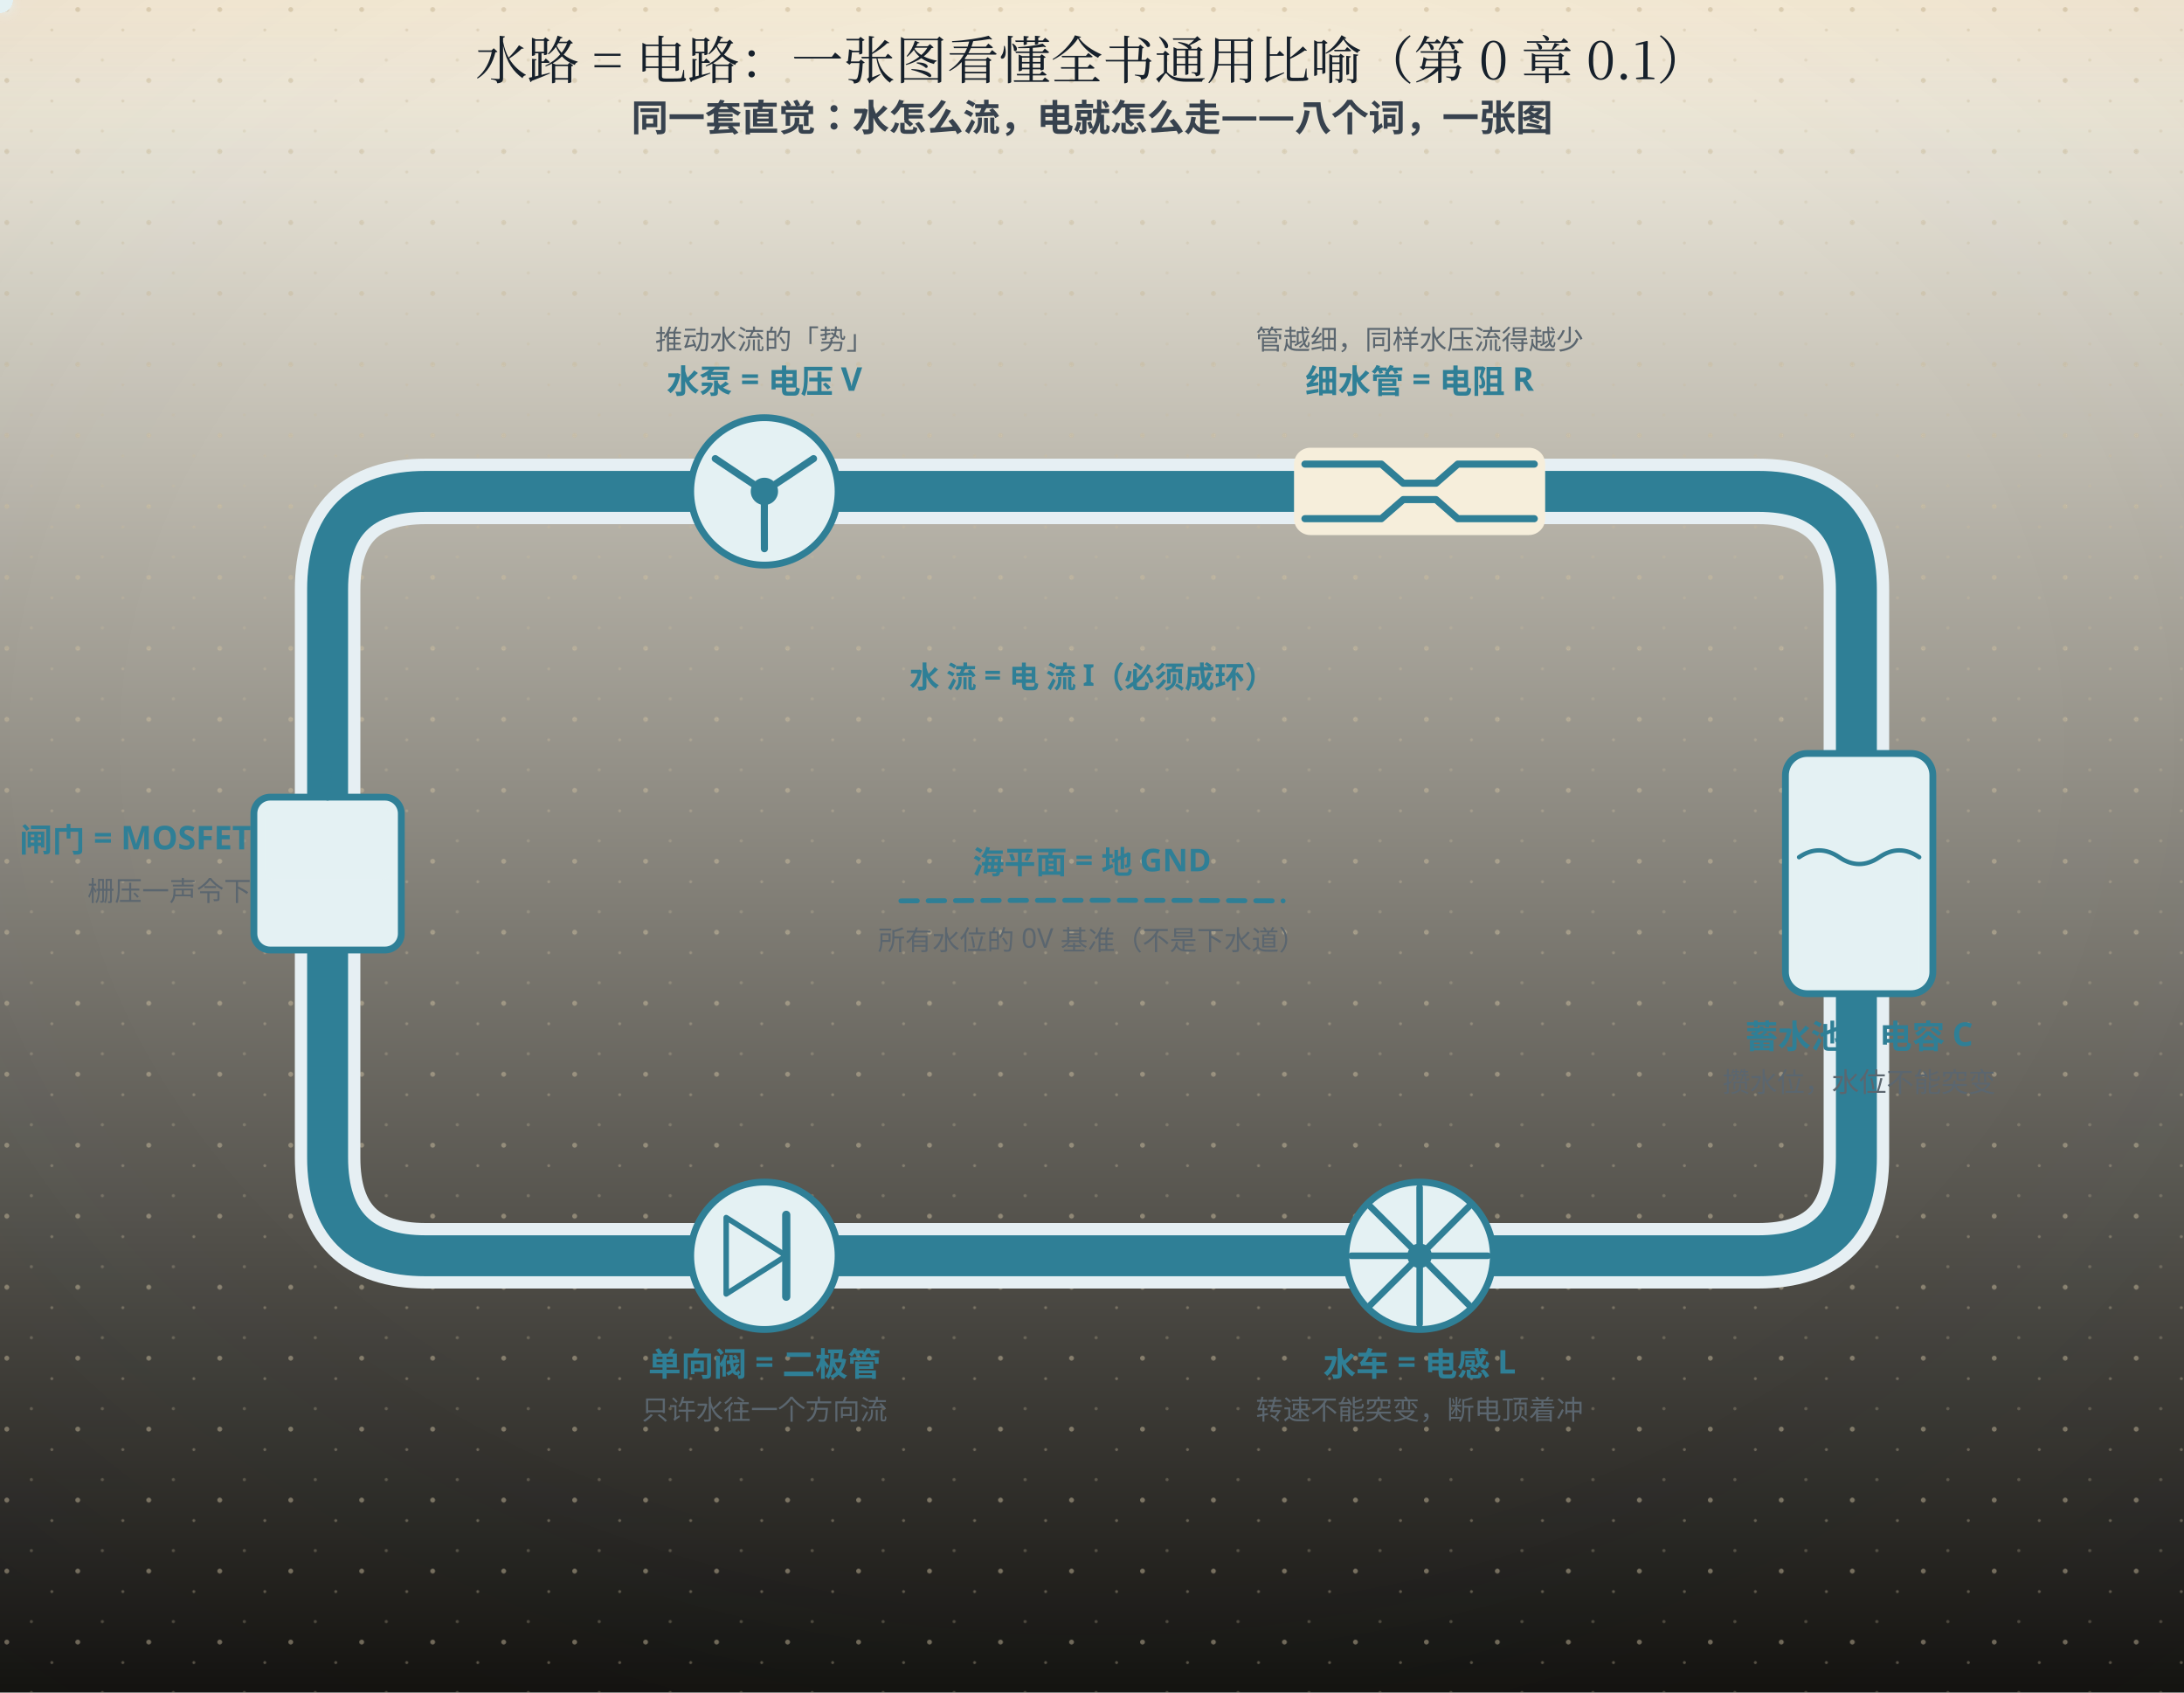
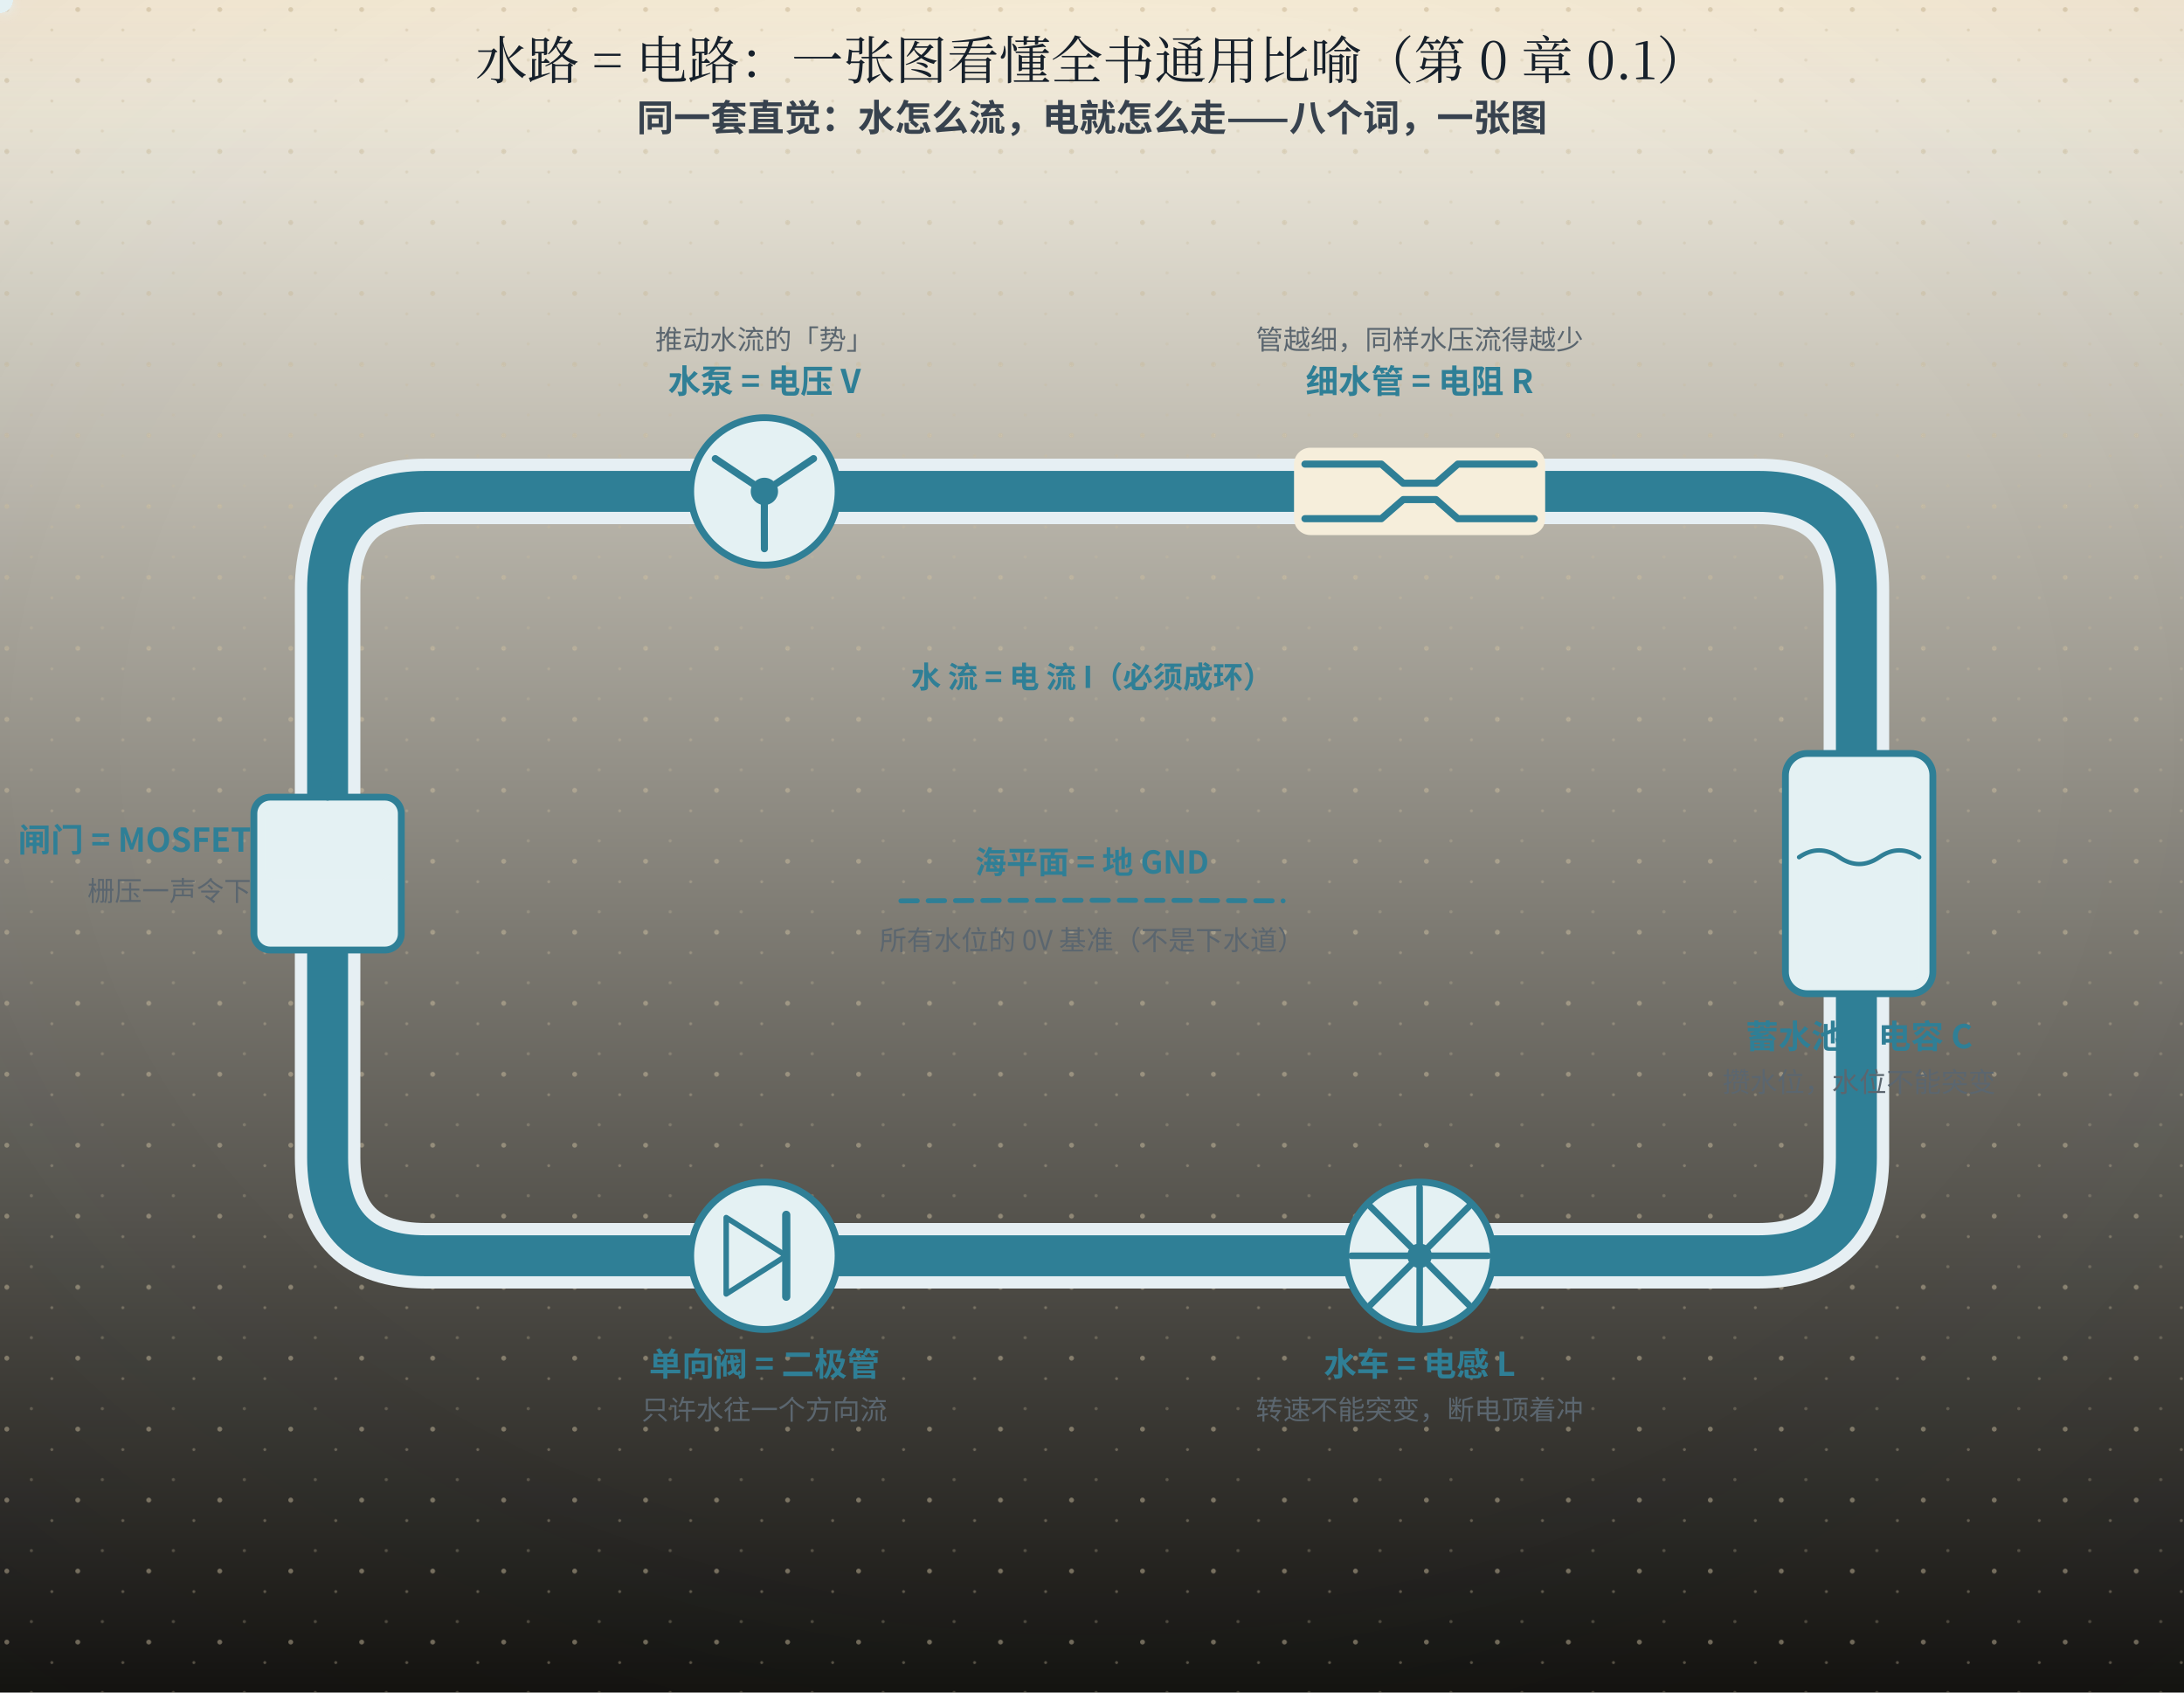
<svg xmlns="http://www.w3.org/2000/svg" width="800" height="620" viewBox="0 0 800 620" role="img" aria-labelledby="ttl">
  <defs>
    <linearGradient id="bgL" x1="0" y1="0" x2="0" y2="1">
      <stop offset="0" stop-color="#fdf8ea" />
      <stop offset="1" stop-color="#141310" />
    </linearGradient>
    <linearGradient id="bgD" x1="0" y1="0" x2="0" y2="1">
      <stop offset="0" stop-color="#141310" />
      <stop offset="1" stop-color="#1d1a14" />
    </linearGradient>
    <radialGradient id="vig" cx="0.5" cy="0.44" r="0.78">
      <stop offset="0.55" stop-color="#16202b" stop-opacity="0" />
      <stop offset="1" stop-color="#16202b" stop-opacity="0.055" />
    </radialGradient>
    <linearGradient id="hdr" x1="0" y1="0" x2="0" y2="1">
      <stop offset="0" stop-color="#a4630f" stop-opacity="0.10" />
      <stop offset="0.55" stop-color="#a4630f" stop-opacity="0.028" />
      <stop offset="1" stop-color="#a4630f" stop-opacity="0" />
    </linearGradient>
    <linearGradient id="hdrD" x1="0" y1="0" x2="0" y2="1">
      <stop offset="0" stop-color="#dcab63" stop-opacity="0.13" />
      <stop offset="0.55" stop-color="#dcab63" stop-opacity="0.04" />
      <stop offset="1" stop-color="#dcab63" stop-opacity="0" />
    </linearGradient>
    <pattern id="dots" width="26" height="26" patternUnits="userSpaceOnUse">
      <circle cx="2.5" cy="3.5" r="0.9" fill="#c9bb9d" />
      <circle cx="19" cy="11" r="0.55" fill="#c9bb9d" opacity="0.7" />
      <circle cx="11.5" cy="22" r="0.6" fill="#c9bb9d" opacity="0.55" />
    </pattern>
    <filter id="soft" x="-40%" y="-40%" width="180%" height="180%">
      <feDropShadow dx="0" dy="1.4" stdDeviation="2" flood-color="#16202b" flood-opacity="0.13" />
    </filter>
    <filter id="pglow" x="-70%" y="-70%" width="240%" height="240%">
      <feGaussianBlur stdDeviation="1.7" result="b" />
      <feMerge>
        <feMergeNode in="b" />
        <feMergeNode in="SourceGraphic" />
      </feMerge>
    </filter>
  </defs>
  <rect class="page-bg" width="800" height="620" fill="url(#bgL)" />
  <rect class="page-grain" width="800" height="620" fill="url(#dots)" />
  <rect class="page-vig" width="800" height="620" fill="url(#vig)" />
  <rect class="page-hdr" width="800" height="72" fill="url(#hdr)" />
  <style>
- text{font-family:"Segoe UI","Microsoft YaHei","PingFang SC","Hiragino Sans GB",sans-serif;}
+ text{font-family:"Segoe UI","Microsoft YaHei","PingFang SC","Hiragino Sans GB","Noto Sans CJK SC","Source Han Sans SC","Noto Sans SC",sans-serif;}
line,path,polyline,polygon{stroke-linecap:round;stroke-linejoin:round}
.page-bg{fill:url(#bgL)}
.page-grain{opacity:.5}
.page-vig{opacity:1}
.page-hdr{fill:url(#hdr)}
@media (prefers-color-scheme: dark){
.page-bg{fill:url(#bgD)}
.page-grain{opacity:.34}
.page-vig{opacity:.5}
.page-hdr{fill:url(#hdrD)}
[fill="#fdf8ea"]{fill:#141310}
[stroke="#fdf8ea"]{stroke:#141310}
[fill="#f6eedb"]{fill:#1d1a14}
[stroke="#f6eedb"]{stroke:#1d1a14}
[fill="#e0d3b8"]{fill:#3b3529}
[stroke="#e0d3b8"]{stroke:#3b3529}
[fill="#c9bb9d"]{fill:#4a4436}
[stroke="#c9bb9d"]{stroke:#4a4436}
[fill="#16202b"]{fill:#ece4d3}
[stroke="#16202b"]{stroke:#ece4d3}
[fill="#37424e"]{fill:#cfc6b4}
[stroke="#37424e"]{stroke:#cfc6b4}
[fill="#5b666f"]{fill:#a79e8b}
[stroke="#5b666f"]{stroke:#a79e8b}
[fill="#8b8272"]{fill:#857c6c}
[stroke="#8b8272"]{stroke:#857c6c}
text[fill="#fdf8ea"]{fill:#f9f3e3}
[fill="#e6eff3"]{fill:#17262e}
[fill="#e4f1f3"]{fill:#15262a}
[fill="#e8efe6"]{fill:#182418}
[fill="#f6e7e1"]{fill:#281a16}
[fill="#f7eedb"]{fill:#292114}
[fill="#efe8ee"]{fill:#241c22}
text[fill="#1f5d7a"]{fill:#7fb7cf}
:is(rect,circle,path,line,polygon,polyline,ellipse,g)[fill="#1f5d7a"]{fill:#2b4d5f}
[stroke="#1f5d7a"]{stroke:#6fa3b9}
text[fill="#2f7f96"]{fill:#8ac9d8}
:is(rect,circle,path,line,polygon,polyline,ellipse,g)[fill="#2f7f96"]{fill:#2b5660}
[stroke="#2f7f96"]{stroke:#77b2c1}
text[fill="#3d6b4a"]{fill:#98c096}
:is(rect,circle,path,line,polygon,polyline,ellipse,g)[fill="#3d6b4a"]{fill:#2f4a33}
[stroke="#3d6b4a"]{stroke:#7aa87c}
text[fill="#a8321f"]{fill:#e0907a}
:is(rect,circle,path,line,polygon,polyline,ellipse,g)[fill="#a8321f"]{fill:#55231b}
[stroke="#a8321f"]{stroke:#c07a63}
text[fill="#a4630f"]{fill:#dcab63}
:is(rect,circle,path,line,polygon,polyline,ellipse,g)[fill="#a4630f"]{fill:#553a17}
[stroke="#a4630f"]{stroke:#c08a45}
text[fill="#6b3f63"]{fill:#c4a2bf}
:is(rect,circle,path,line,polygon,polyline,ellipse,g)[fill="#6b3f63"]{fill:#452c40}
[stroke="#6b3f63"]{stroke:#a17c9b}
}
</style>
  <text x="400" y="29" text-anchor="middle" font-size="19" font-weight="bold" fill="#16202b" style="font-family:'KaiTi','STKaiti','Kaiti SC','LXGW WenKai','Noto Serif CJK SC','Source Han Serif SC','Songti SC','SimSun','Noto Serif SC',serif;font-weight:400">水路 = 电路：一张图看懂全书通用比喻（第 0 章 0.1）</text>
  <text x="400" y="48" text-anchor="middle" font-size="13.5" font-weight="bold" fill="#37424e">同一套直觉：水怎么流，电就怎么走——八个词，一张图</text>
  <path d="M156,180 H644 Q680,180 680,216 V424 Q680,460 644,460 H156 Q120,460 120,424 V216 Q120,180 156,180 Z" fill="none" stroke="#e6eff3" stroke-width="24" stroke-linejoin="round" />
  <path d="M156,180 H644 Q680,180 680,216 V424 Q680,460 644,460 H156 Q120,460 120,424 V216 Q120,180 156,180 Z" fill="none" stroke="#2f7f96" stroke-width="15" stroke-linejoin="round" />
  <g filter="url(#pglow)">
    <circle r="4.6" fill="#e4f1f3">
      <animateMotion dur="12s" begin="-0.50s" repeatCount="indefinite" path="M156,180 H644 Q680,180 680,216 V424 Q680,460 644,460 H156 Q120,460 120,424 V216 Q120,180 156,180 Z" />
    </circle>
    <circle r="4.6" fill="#e4f1f3">
      <animateMotion dur="12s" begin="0.83s" repeatCount="indefinite" path="M156,180 H644 Q680,180 680,216 V424 Q680,460 644,460 H156 Q120,460 120,424 V216 Q120,180 156,180 Z" />
    </circle>
    <circle r="4.6" fill="#e4f1f3">
      <animateMotion dur="12s" begin="2.17s" repeatCount="indefinite" path="M156,180 H644 Q680,180 680,216 V424 Q680,460 644,460 H156 Q120,460 120,424 V216 Q120,180 156,180 Z" />
    </circle>
    <circle r="4.6" fill="#e4f1f3">
      <animateMotion dur="12s" begin="3.50s" repeatCount="indefinite" path="M156,180 H644 Q680,180 680,216 V424 Q680,460 644,460 H156 Q120,460 120,424 V216 Q120,180 156,180 Z" />
    </circle>
    <circle r="4.6" fill="#e4f1f3">
      <animateMotion dur="12s" begin="4.83s" repeatCount="indefinite" path="M156,180 H644 Q680,180 680,216 V424 Q680,460 644,460 H156 Q120,460 120,424 V216 Q120,180 156,180 Z" />
    </circle>
    <circle r="4.6" fill="#e4f1f3">
      <animateMotion dur="12s" begin="6.17s" repeatCount="indefinite" path="M156,180 H644 Q680,180 680,216 V424 Q680,460 644,460 H156 Q120,460 120,424 V216 Q120,180 156,180 Z" />
    </circle>
    <circle r="4.6" fill="#e4f1f3">
      <animateMotion dur="12s" begin="7.50s" repeatCount="indefinite" path="M156,180 H644 Q680,180 680,216 V424 Q680,460 644,460 H156 Q120,460 120,424 V216 Q120,180 156,180 Z" />
    </circle>
    <circle r="4.6" fill="#e4f1f3">
      <animateMotion dur="12s" begin="8.83s" repeatCount="indefinite" path="M156,180 H644 Q680,180 680,216 V424 Q680,460 644,460 H156 Q120,460 120,424 V216 Q120,180 156,180 Z" />
    </circle>
    <circle r="4.6" fill="#e4f1f3">
      <animateMotion dur="12s" begin="10.17s" repeatCount="indefinite" path="M156,180 H644 Q680,180 680,216 V424 Q680,460 644,460 H156 Q120,460 120,424 V216 Q120,180 156,180 Z" />
    </circle>
  </g>
  <circle cx="280" cy="180" r="27" fill="#e4f1f3" stroke="#2f7f96" stroke-width="2.5" />
  <g>
    <animateTransform attributeName="transform" type="rotate" from="0 280 180" to="360 280 180" dur="4s" repeatCount="indefinite" />
    <path d="M280 180 Q289.03 174.05 298 168" fill="none" stroke="#2f7f96" stroke-width="2.6" />
    <path d="M280 180 Q270.96 174.05 262 168" fill="none" stroke="#2f7f96" stroke-width="2.6" />
    <path d="M280 180 Q279.94 190.50 280 201" fill="none" stroke="#2f7f96" stroke-width="2.6" />
  </g>
  <circle cx="280" cy="180" r="5" fill="#2f7f96" />
  <text x="280" y="144" text-anchor="middle" font-size="12" font-weight="bold" fill="#2f7f96">水泵 = 电压 V</text>
  <text x="280" y="128" text-anchor="middle" font-size="10" fill="#5b666f">推动水流的「势」</text>
  <rect x="474" y="164" width="92" height="32" rx="6" fill="#f6eedb" />
  <path d="M478,170 H506 L514,177 H526 L534,170 H562" fill="none" stroke="#2f7f96" stroke-width="2.6" />
  <path d="M478,190 H506 L514,183 H526 L534,190 H562" fill="none" stroke="#2f7f96" stroke-width="2.6" />
  <text x="520" y="144" text-anchor="middle" font-size="12" font-weight="bold" fill="#2f7f96">细水管 = 电阻 R</text>
  <text x="520" y="128" text-anchor="middle" font-size="10" fill="#5b666f">管越细，同样水压流得越少</text>
  <rect x="654" y="276" width="54" height="88" rx="8" fill="#e4f1f3" stroke="#2f7f96" stroke-width="2.5" />
  <rect x="659" y="314" width="44" height="45" rx="3" fill="#e4f1f3" opacity="0.8" />
  <path d="M659,314 q7.3,-5 14.7,0 q7.3,5 14.7,0 q7.3,-5 14.6,0" fill="none" stroke="#2f7f96" stroke-width="1.6" />
  <text x="681" y="384" text-anchor="middle" font-size="12" font-weight="bold" fill="#2f7f96">蓄水池 = 电容 C</text>
  <text x="681" y="400" text-anchor="middle" font-size="10" fill="#5b666f">攒水位，水位不能突变</text>
  <circle cx="520" cy="460" r="27" fill="#e4f1f3" stroke="#2f7f96" stroke-width="2.5" />
  <g>
    <animateTransform attributeName="transform" type="rotate" from="0 520 460" to="360 520 460" dur="5s" repeatCount="indefinite" />
    <path d="M520 435 Q520.08 460.00 520 485" fill="none" stroke="#2f7f96" stroke-width="2.4" />
    <path d="M495 460 Q520.00 459.96 545 460" fill="none" stroke="#2f7f96" stroke-width="2.4" />
    <path d="M502 442 Q520.06 459.94 538 478" fill="none" stroke="#2f7f96" stroke-width="2.4" />
    <path d="M538 442 Q520.09 460.09 502 478" fill="none" stroke="#2f7f96" stroke-width="2.4" />
  </g>
  <circle cx="520" cy="460" r="4.5" fill="#2f7f96" />
  <text x="520" y="504" text-anchor="middle" font-size="12" font-weight="bold" fill="#2f7f96">水车 = 电感 L</text>
  <text x="520" y="520" text-anchor="middle" font-size="10" fill="#5b666f">转速不能突变，断电顶着冲</text>
  <circle cx="280" cy="460" r="27" fill="#e4f1f3" stroke="#2f7f96" stroke-width="2.5" />
  <polygon points="266,446 266,474 288,460" fill="#e4f1f3" stroke="#2f7f96" stroke-width="2" />
  <path d="M288 445 Q288.05 460.00 288 475" fill="none" stroke="#2f7f96" stroke-width="3" />
  <text x="280" y="504" text-anchor="middle" font-size="12" font-weight="bold" fill="#2f7f96">单向阀 = 二极管</text>
  <text x="280" y="520" text-anchor="middle" font-size="10" fill="#5b666f">只许水往一个方向流</text>
  <rect x="93" y="292" width="54" height="56" rx="6" fill="#e4f1f3" stroke="#2f7f96" stroke-width="2.5" />
  <rect x="97" y="296" width="46" height="26" rx="3" fill="#e4f1f3" opacity="0.8" />
  <path d="M120 292 Q120.07 284.00 120 276" fill="none" stroke="#2f7f96" stroke-width="2.5" />
  <circle cx="120" cy="271" r="4.5" fill="#2f7f96" />
  <text x="92" y="312" text-anchor="end" font-size="12" font-weight="bold" fill="#2f7f96">闸门 = MOSFET</text>
  <text x="92" y="330" text-anchor="end" font-size="10" fill="#5b666f">栅压一声令下</text>
  <text x="400" y="252" text-anchor="middle" font-size="11" font-weight="bold" fill="#2f7f96">水 流 = 电 流 I（必须成环）</text>
  <path d="M330 330 Q400.00 329.56 470 330" fill="none" stroke="#2f7f96" stroke-width="1.8" stroke-dasharray="6,4" />
  <text x="400" y="320" text-anchor="middle" font-size="11.5" font-weight="bold" fill="#2f7f96">海平面 = 地 GND</text>
  <text x="400" y="348" text-anchor="middle" font-size="10" fill="#5b666f">所有水位的 0V 基准（不是下水道）</text>
  <g>
    <animateTransform attributeName="transform" type="translate" values="0 6.0;0 6.0;0 0.0;0 0.0" keyTimes="0;0.8;0.86;1" dur="12s" repeatCount="indefinite" />
    <rect x="93.6" y="560.3" width="612.8" height="21.6" rx="10.8" fill="#2f7f96" fill-opacity="0.09" stroke="#2f7f96" stroke-opacity="0.38" stroke-width="1.3" filter="url(#soft)" opacity="0">
      <animate attributeName="opacity" values="0;0;1;1" keyTimes="0;0.8;0.86;1" dur="12s" repeatCount="indefinite" />
    </rect>
    <text x="400" y="572" text-anchor="middle" font-size="13" font-weight="bold" fill="#2f7f96" opacity="0">同一套直觉：水泵推水位 · 细管卡流量 · 水池攒水位 · 水车扛惯性 · 单向阀防倒流 · 闸门听指挥<animate attributeName="opacity" values="0;0;1;1" keyTimes="0;0.8;0.86;1" dur="12s" repeatCount="indefinite" />
    </text>
  </g>
</svg>
